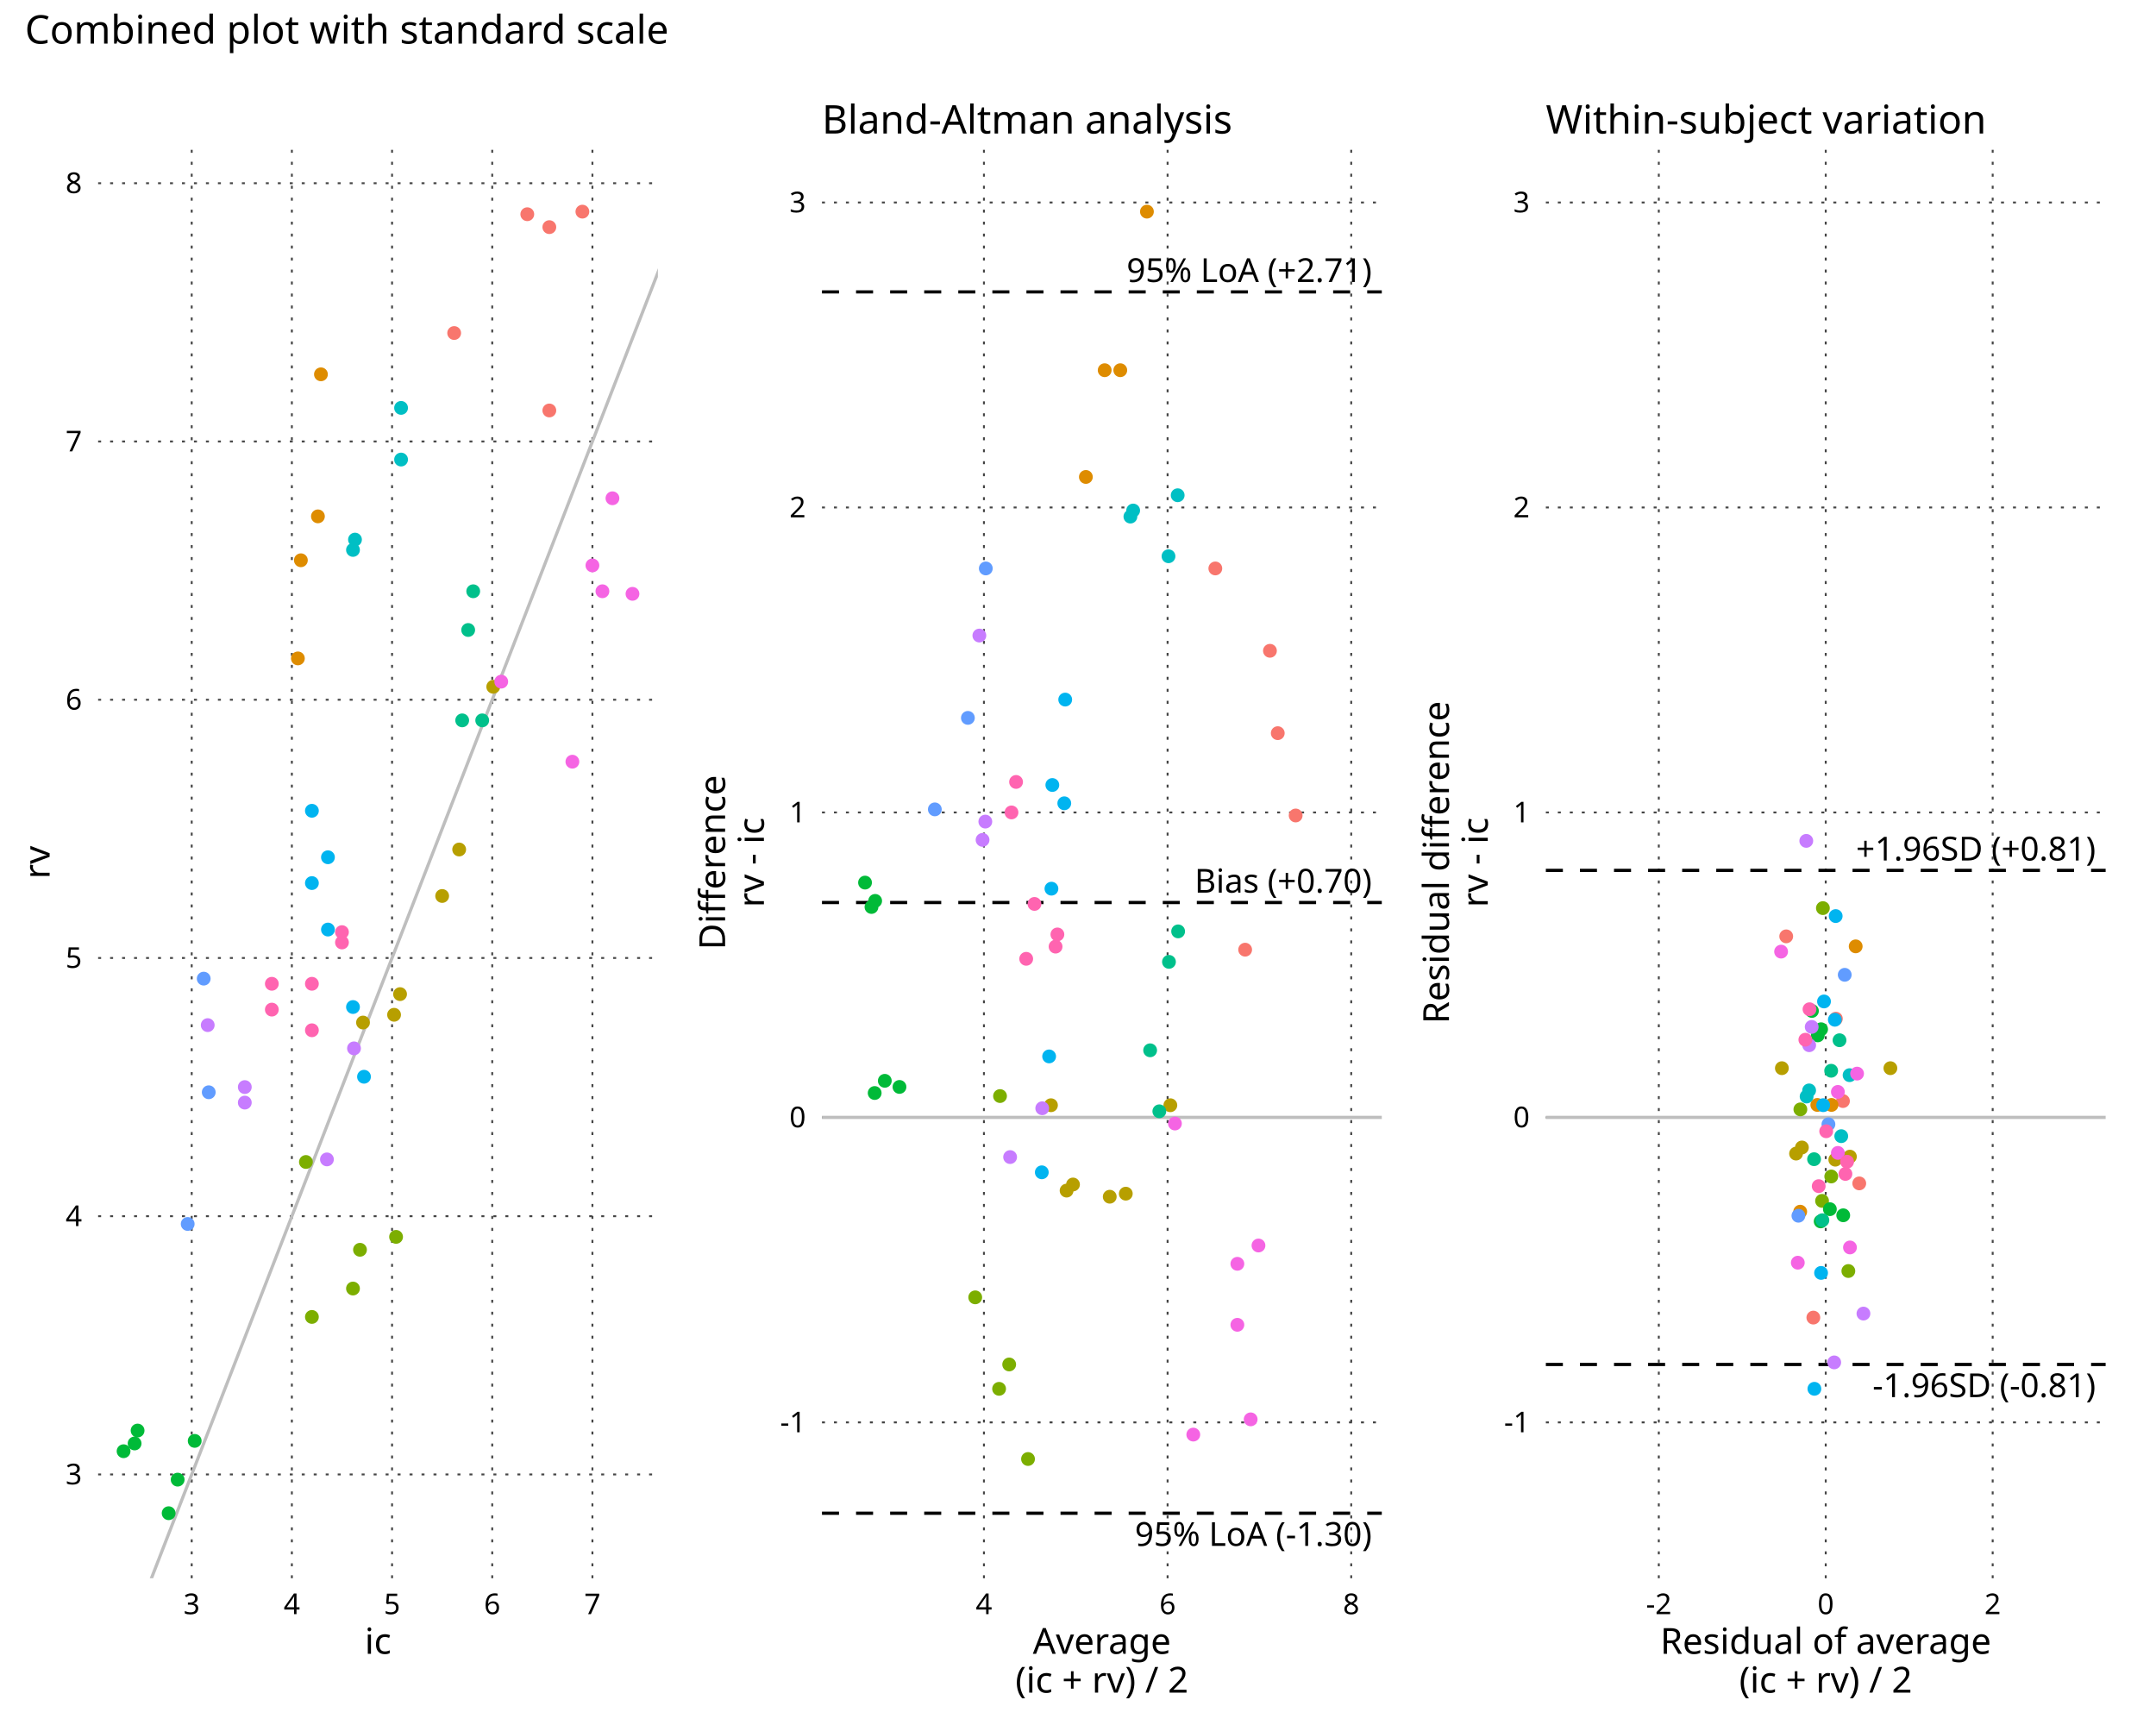
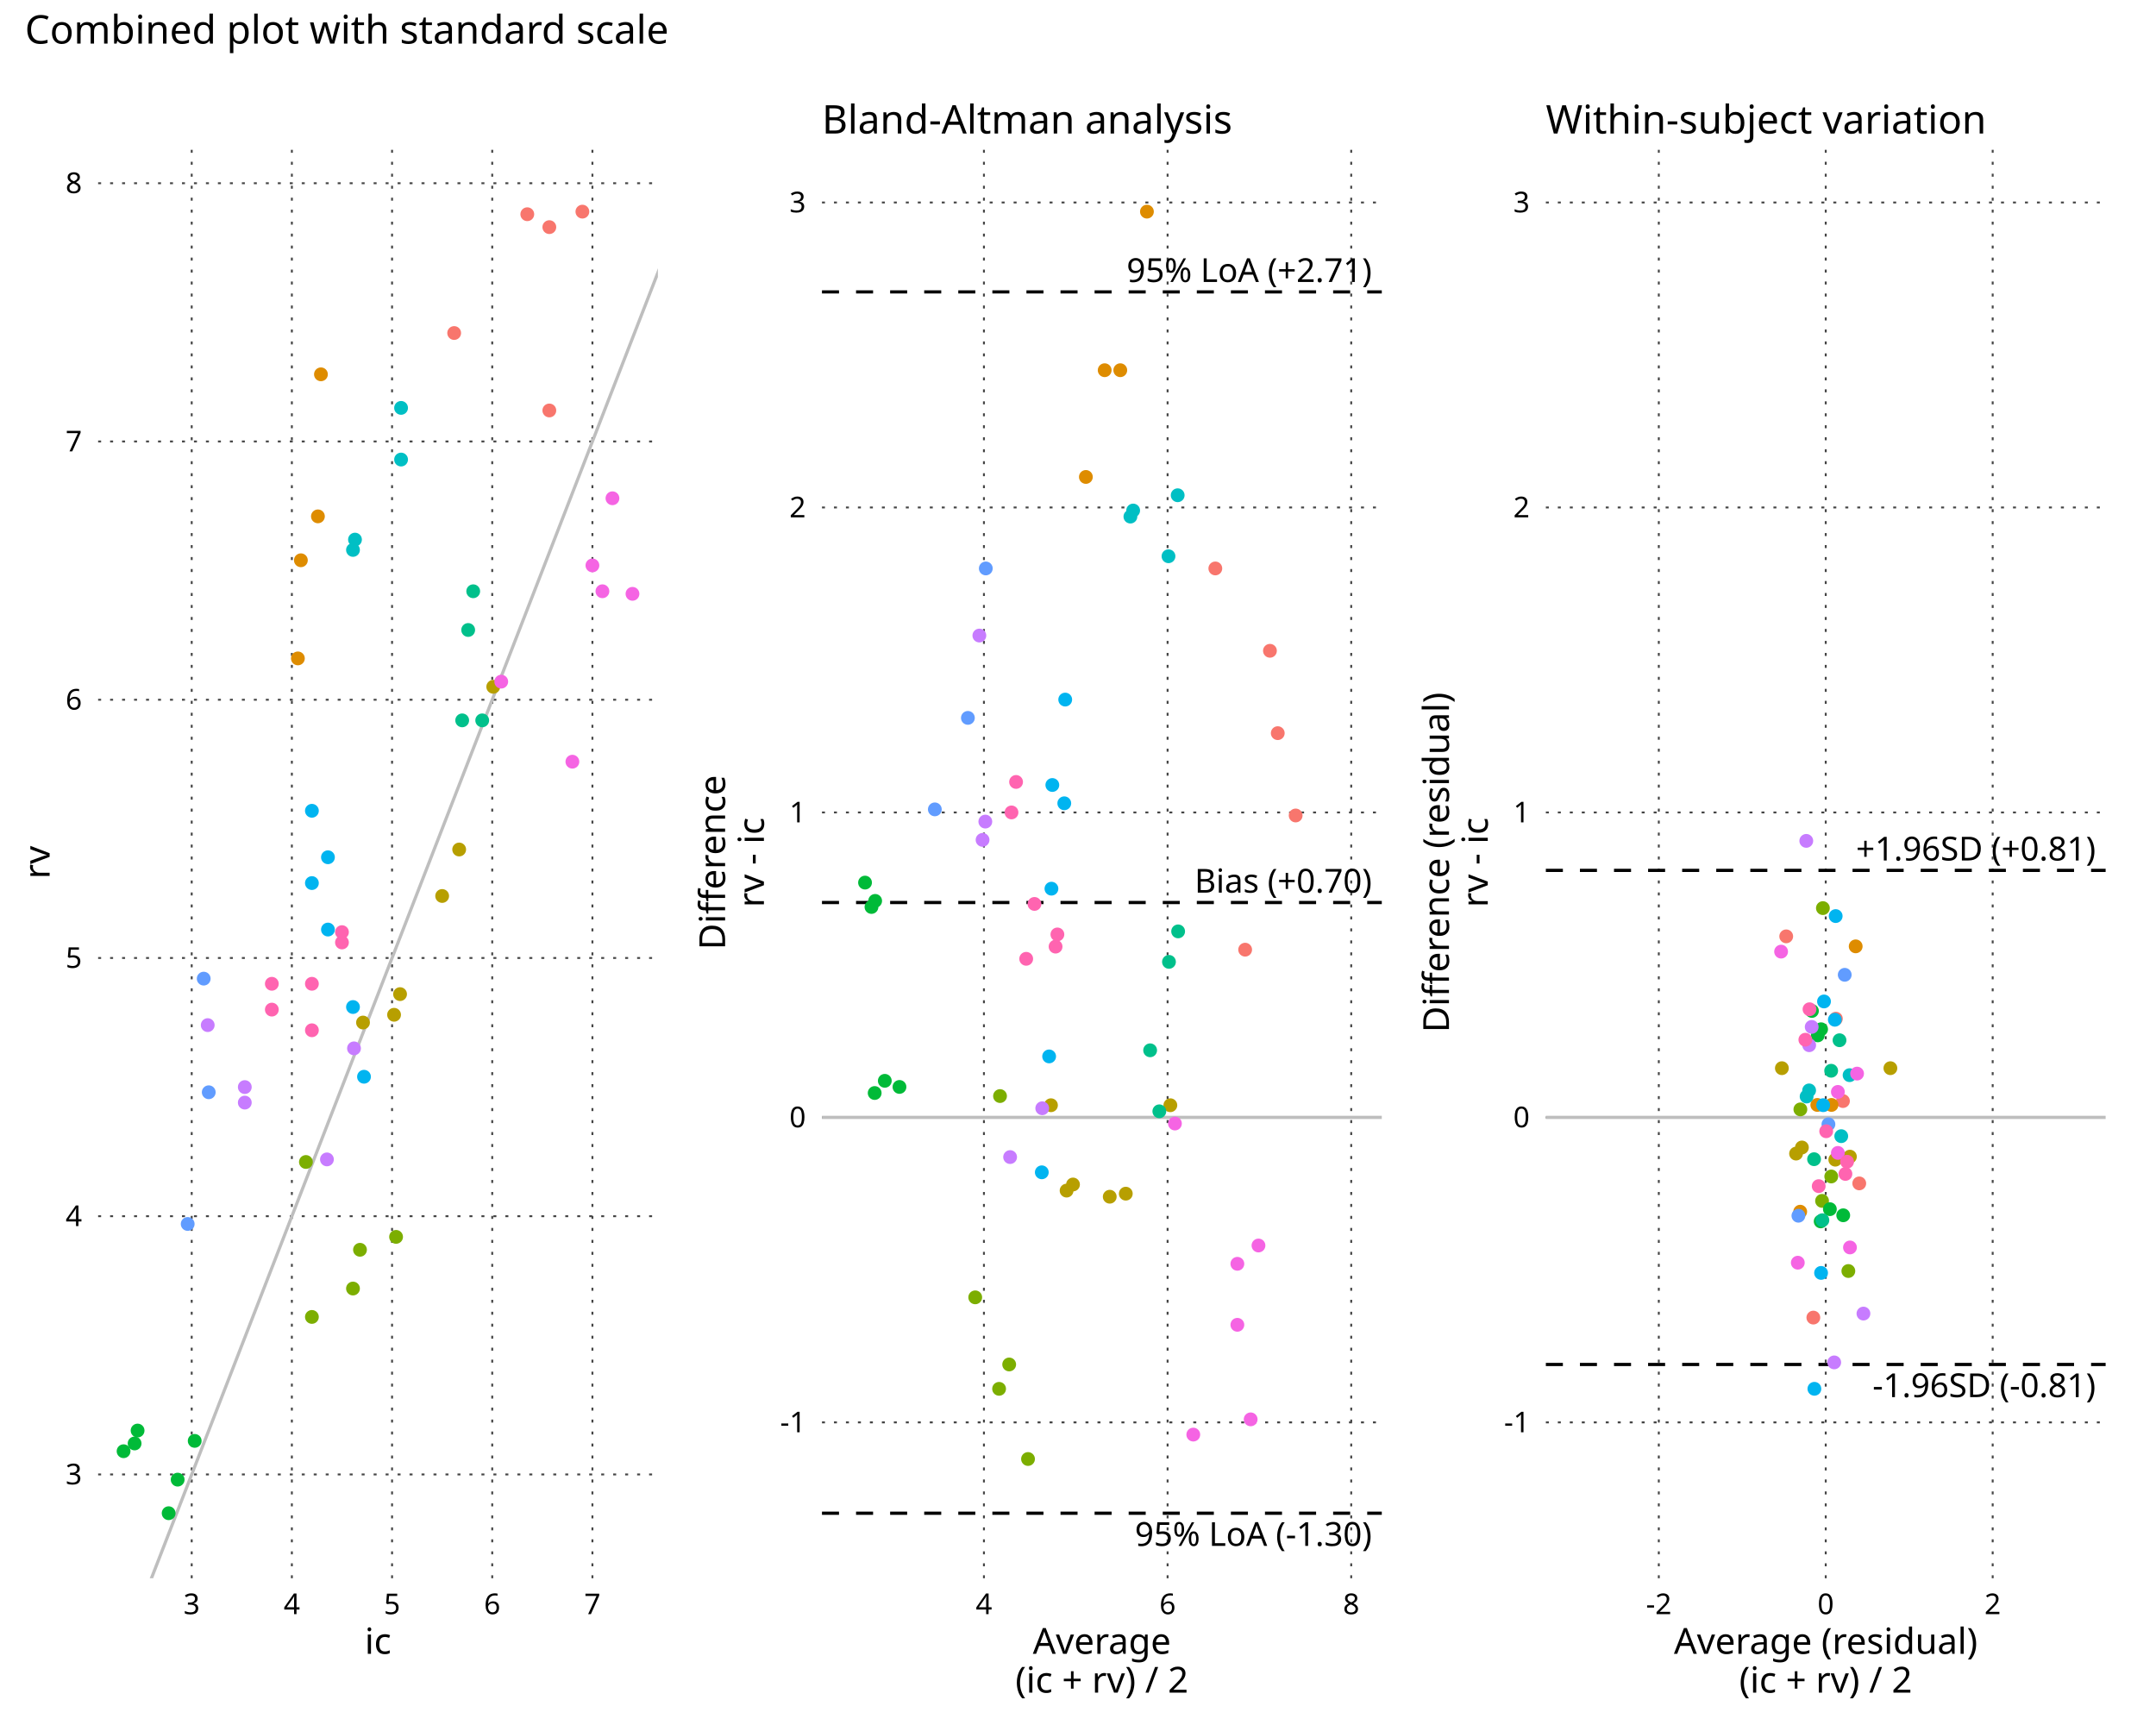
<svg xmlns="http://www.w3.org/2000/svg" class="svglite" data-engine-version="2.0" width="720.00pt" height="576.00pt" viewBox="0 0 720.00 576.00">
  <defs>
    <style type="text/css">
    .svglite line, .svglite polyline, .svglite polygon, .svglite path, .svglite rect, .svglite circle {
      fill: none;
      stroke: #000000;
      stroke-linecap: round;
      stroke-linejoin: round;
      stroke-miterlimit: 10.00;
    }
  </style>
  </defs>
  <rect width="100%" height="100%" style="stroke: none; fill: #FFFFFF;" />
  <defs>
    <clipPath id="cpMC4wMHw3MjAuMDB8MC4wMHw1NzYuMDA=">
      <rect x="0.00" y="0.00" width="720.00" height="576.00" />
    </clipPath>
  </defs>
  <g clip-path="url(#cpMC4wMHw3MjAuMDB8MC4wMHw1NzYuMDA=)">
    <rect x="0.00" y="0.00" width="720.00" height="576.00" style="stroke-width: 1.07; stroke: #FFFFFF; fill: #FFFFFF;" />
  </g>
  <defs>
    <clipPath id="cpMzIuNzd8NzAzLjE4fDQ4Ljk0fDUyNy4wMQ==">
      <rect x="32.77" y="48.94" width="670.41" height="478.07" />
    </clipPath>
  </defs>
  <g clip-path="url(#cpMzIuNzd8NzAzLjE4fDQ4Ljk0fDUyNy4wMQ==)">
</g>
  <g clip-path="url(#cpMC4wMHw3MjAuMDB8MC4wMHw1NzYuMDA=)">
</g>
  <defs>
    <clipPath id="cpNS40OHwyMzEuMDZ8MjIuNzh8NTcwLjUy">
      <rect x="5.48" y="22.78" width="225.58" height="547.74" />
    </clipPath>
  </defs>
  <g clip-path="url(#cpNS40OHwyMzEuMDZ8MjIuNzh8NTcwLjUy)">
</g>
  <g clip-path="url(#cpMC4wMHw3MjAuMDB8MC4wMHw1NzYuMDA=)">
</g>
  <defs>
    <clipPath id="cpMjMxLjA2fDQ3Mi43OXwyMi43OHw1NzAuNTI=">
      <rect x="231.06" y="22.78" width="241.73" height="547.74" />
    </clipPath>
  </defs>
  <g clip-path="url(#cpMjMxLjA2fDQ3Mi43OXwyMi43OHw1NzAuNTI=)">
</g>
  <g clip-path="url(#cpMC4wMHw3MjAuMDB8MC4wMHw1NzYuMDA=)">
</g>
  <defs>
    <clipPath id="cpNDcyLjc5fDcxNC41MnwyMi43OHw1NzAuNTI=">
      <rect x="472.79" y="22.78" width="241.73" height="547.74" />
    </clipPath>
  </defs>
  <g clip-path="url(#cpNDcyLjc5fDcxNC41MnwyMi43OHw1NzAuNTI=)">
</g>
  <g clip-path="url(#cpMC4wMHw3MjAuMDB8MC4wMHw1NzYuMDA=)">
</g>
  <defs>
    <clipPath id="cpMzIuNzd8MjE5LjcyfDQ4Ljk0fDUyNy4wMQ==">
      <rect x="32.77" y="48.94" width="186.94" height="478.07" />
    </clipPath>
  </defs>
  <g clip-path="url(#cpMzIuNzd8MjE5LjcyfDQ4Ljk0fDUyNy4wMQ==)">
    <polyline points="32.77,492.34 219.72,492.34 " style="stroke-width: 0.64; stroke: #454545; stroke-dasharray: 1.00,3.00; stroke-linecap: butt;" />
    <polyline points="32.77,406.11 219.72,406.11 " style="stroke-width: 0.64; stroke: #454545; stroke-dasharray: 1.00,3.00; stroke-linecap: butt;" />
    <polyline points="32.77,319.88 219.72,319.88 " style="stroke-width: 0.64; stroke: #454545; stroke-dasharray: 1.00,3.00; stroke-linecap: butt;" />
    <polyline points="32.77,233.65 219.72,233.65 " style="stroke-width: 0.64; stroke: #454545; stroke-dasharray: 1.00,3.00; stroke-linecap: butt;" />
    <polyline points="32.77,147.41 219.72,147.41 " style="stroke-width: 0.64; stroke: #454545; stroke-dasharray: 1.00,3.00; stroke-linecap: butt;" />
    <polyline points="32.77,61.18 219.72,61.18 " style="stroke-width: 0.64; stroke: #454545; stroke-dasharray: 1.00,3.00; stroke-linecap: butt;" />
    <polyline points="64.02,527.01 64.02,48.94 " style="stroke-width: 0.64; stroke: #454545; stroke-dasharray: 1.00,3.00; stroke-linecap: butt;" />
    <polyline points="97.47,527.01 97.47,48.94 " style="stroke-width: 0.64; stroke: #454545; stroke-dasharray: 1.00,3.00; stroke-linecap: butt;" />
    <polyline points="130.93,527.01 130.93,48.94 " style="stroke-width: 0.64; stroke: #454545; stroke-dasharray: 1.00,3.00; stroke-linecap: butt;" />
    <polyline points="164.38,527.01 164.38,48.94 " style="stroke-width: 0.64; stroke: #454545; stroke-dasharray: 1.00,3.00; stroke-linecap: butt;" />
    <polyline points="197.84,527.01 197.84,48.94 " style="stroke-width: 0.64; stroke: #454545; stroke-dasharray: 1.00,3.00; stroke-linecap: butt;" />
    <line x1="-154.17" y1="1054.75" x2="406.66" y2="-390.85" style="stroke-width: 1.07; stroke: #BEBEBE; stroke-linecap: butt;" />
    <circle cx="183.45" cy="75.84" r="1.95" style="stroke-width: 0.71; stroke: #F8766D; fill: #F8766D;" />
    <circle cx="151.67" cy="111.20" r="1.95" style="stroke-width: 0.71; stroke: #F8766D; fill: #F8766D;" />
    <circle cx="194.49" cy="70.67" r="1.95" style="stroke-width: 0.71; stroke: #F8766D; fill: #F8766D;" />
    <circle cx="183.45" cy="137.06" r="1.95" style="stroke-width: 0.71; stroke: #F8766D; fill: #F8766D;" />
    <circle cx="176.09" cy="71.53" r="1.95" style="stroke-width: 0.71; stroke: #F8766D; fill: #F8766D;" />
    <circle cx="99.48" cy="219.85" r="1.95" style="stroke-width: 0.71; stroke: #DE8C00; fill: #DE8C00;" />
    <circle cx="107.18" cy="124.99" r="1.95" style="stroke-width: 0.71; stroke: #DE8C00; fill: #DE8C00;" />
    <circle cx="106.17" cy="172.42" r="1.95" style="stroke-width: 0.71; stroke: #DE8C00; fill: #DE8C00;" />
    <circle cx="100.48" cy="187.08" r="1.95" style="stroke-width: 0.71; stroke: #DE8C00; fill: #DE8C00;" />
    <circle cx="121.23" cy="341.44" r="1.95" style="stroke-width: 0.71; stroke: #B79F00; fill: #B79F00;" />
    <circle cx="147.66" cy="299.18" r="1.95" style="stroke-width: 0.71; stroke: #B79F00; fill: #B79F00;" />
    <circle cx="133.60" cy="331.95" r="1.95" style="stroke-width: 0.71; stroke: #B79F00; fill: #B79F00;" />
    <circle cx="131.60" cy="338.85" r="1.95" style="stroke-width: 0.71; stroke: #B79F00; fill: #B79F00;" />
    <circle cx="164.72" cy="229.33" r="1.95" style="stroke-width: 0.71; stroke: #B79F00; fill: #B79F00;" />
    <circle cx="153.34" cy="283.66" r="1.95" style="stroke-width: 0.71; stroke: #B79F00; fill: #B79F00;" />
    <circle cx="102.16" cy="388.00" r="1.95" style="stroke-width: 0.71; stroke: #7CAE00; fill: #7CAE00;" />
    <circle cx="104.16" cy="439.74" r="1.95" style="stroke-width: 0.71; stroke: #7CAE00; fill: #7CAE00;" />
    <circle cx="117.88" cy="430.26" r="1.95" style="stroke-width: 0.71; stroke: #7CAE00; fill: #7CAE00;" />
    <circle cx="120.22" cy="417.32" r="1.95" style="stroke-width: 0.71; stroke: #7CAE00; fill: #7CAE00;" />
    <circle cx="132.27" cy="413.01" r="1.95" style="stroke-width: 0.71; stroke: #7CAE00; fill: #7CAE00;" />
    <circle cx="65.02" cy="481.13" r="1.95" style="stroke-width: 0.71; stroke: #00BA38; fill: #00BA38;" />
    <circle cx="59.33" cy="494.07" r="1.95" style="stroke-width: 0.71; stroke: #00BA38; fill: #00BA38;" />
    <circle cx="56.32" cy="505.28" r="1.95" style="stroke-width: 0.71; stroke: #00BA38; fill: #00BA38;" />
    <circle cx="45.95" cy="477.68" r="1.95" style="stroke-width: 0.71; stroke: #00BA38; fill: #00BA38;" />
    <circle cx="41.27" cy="484.58" r="1.95" style="stroke-width: 0.71; stroke: #00BA38; fill: #00BA38;" />
    <circle cx="44.95" cy="481.99" r="1.95" style="stroke-width: 0.71; stroke: #00BA38; fill: #00BA38;" />
    <circle cx="161.04" cy="240.54" r="1.95" style="stroke-width: 0.71; stroke: #00C08B; fill: #00C08B;" />
    <circle cx="158.03" cy="197.43" r="1.95" style="stroke-width: 0.71; stroke: #00C08B; fill: #00C08B;" />
    <circle cx="154.35" cy="240.54" r="1.95" style="stroke-width: 0.71; stroke: #00C08B; fill: #00C08B;" />
    <circle cx="156.35" cy="210.36" r="1.95" style="stroke-width: 0.71; stroke: #00C08B; fill: #00C08B;" />
    <circle cx="133.94" cy="136.20" r="1.95" style="stroke-width: 0.71; stroke: #00BFC4; fill: #00BFC4;" />
    <circle cx="118.55" cy="180.18" r="1.95" style="stroke-width: 0.71; stroke: #00BFC4; fill: #00BFC4;" />
    <circle cx="117.88" cy="183.63" r="1.95" style="stroke-width: 0.71; stroke: #00BFC4; fill: #00BFC4;" />
    <circle cx="133.94" cy="153.45" r="1.95" style="stroke-width: 0.71; stroke: #00BFC4; fill: #00BFC4;" />
    <circle cx="121.56" cy="359.54" r="1.95" style="stroke-width: 0.71; stroke: #00B4F0; fill: #00B4F0;" />
    <circle cx="117.88" cy="336.26" r="1.95" style="stroke-width: 0.71; stroke: #00B4F0; fill: #00B4F0;" />
    <circle cx="109.52" cy="310.39" r="1.95" style="stroke-width: 0.71; stroke: #00B4F0; fill: #00B4F0;" />
    <circle cx="104.16" cy="294.87" r="1.95" style="stroke-width: 0.71; stroke: #00B4F0; fill: #00B4F0;" />
    <circle cx="109.52" cy="286.25" r="1.95" style="stroke-width: 0.71; stroke: #00B4F0; fill: #00B4F0;" />
    <circle cx="104.16" cy="270.73" r="1.95" style="stroke-width: 0.71; stroke: #00B4F0; fill: #00B4F0;" />
    <circle cx="69.71" cy="364.72" r="1.95" style="stroke-width: 0.71; stroke: #619CFF; fill: #619CFF;" />
    <circle cx="68.03" cy="326.78" r="1.95" style="stroke-width: 0.71; stroke: #619CFF; fill: #619CFF;" />
    <circle cx="62.68" cy="408.70" r="1.95" style="stroke-width: 0.71; stroke: #619CFF; fill: #619CFF;" />
    <circle cx="109.18" cy="387.14" r="1.95" style="stroke-width: 0.71; stroke: #C77CFF; fill: #C77CFF;" />
    <circle cx="118.22" cy="350.06" r="1.95" style="stroke-width: 0.71; stroke: #C77CFF; fill: #C77CFF;" />
    <circle cx="69.37" cy="342.30" r="1.95" style="stroke-width: 0.71; stroke: #C77CFF; fill: #C77CFF;" />
    <circle cx="81.75" cy="368.17" r="1.95" style="stroke-width: 0.71; stroke: #C77CFF; fill: #C77CFF;" />
    <circle cx="81.75" cy="362.99" r="1.95" style="stroke-width: 0.71; stroke: #C77CFF; fill: #C77CFF;" />
    <circle cx="204.53" cy="166.38" r="1.95" style="stroke-width: 0.71; stroke: #F564E3; fill: #F564E3;" />
    <circle cx="167.39" cy="227.61" r="1.95" style="stroke-width: 0.71; stroke: #F564E3; fill: #F564E3;" />
    <circle cx="197.84" cy="188.80" r="1.95" style="stroke-width: 0.71; stroke: #F564E3; fill: #F564E3;" />
    <circle cx="201.18" cy="197.43" r="1.95" style="stroke-width: 0.71; stroke: #F564E3; fill: #F564E3;" />
    <circle cx="211.22" cy="198.29" r="1.95" style="stroke-width: 0.71; stroke: #F564E3; fill: #F564E3;" />
    <circle cx="191.15" cy="254.34" r="1.95" style="stroke-width: 0.71; stroke: #F564E3; fill: #F564E3;" />
    <circle cx="114.20" cy="314.70" r="1.95" style="stroke-width: 0.71; stroke: #FF64B0; fill: #FF64B0;" />
    <circle cx="104.16" cy="344.02" r="1.95" style="stroke-width: 0.71; stroke: #FF64B0; fill: #FF64B0;" />
    <circle cx="90.78" cy="328.50" r="1.95" style="stroke-width: 0.71; stroke: #FF64B0; fill: #FF64B0;" />
    <circle cx="90.78" cy="337.12" r="1.95" style="stroke-width: 0.71; stroke: #FF64B0; fill: #FF64B0;" />
    <circle cx="104.16" cy="328.50" r="1.95" style="stroke-width: 0.71; stroke: #FF64B0; fill: #FF64B0;" />
    <circle cx="114.20" cy="311.25" r="1.95" style="stroke-width: 0.71; stroke: #FF64B0; fill: #FF64B0;" />
  </g>
  <g clip-path="url(#cpMC4wMHw3MjAuMDB8MC4wMHw1NzYuMDA=)">
    <text x="27.39" y="495.65" text-anchor="end" style="font-size: 9.60px; font-family: sans;" textLength="5.34px" lengthAdjust="spacingAndGlyphs">3</text>
    <text x="27.39" y="409.41" text-anchor="end" style="font-size: 9.60px; font-family: sans;" textLength="5.34px" lengthAdjust="spacingAndGlyphs">4</text>
    <text x="27.39" y="323.18" text-anchor="end" style="font-size: 9.60px; font-family: sans;" textLength="5.34px" lengthAdjust="spacingAndGlyphs">5</text>
    <text x="27.39" y="236.95" text-anchor="end" style="font-size: 9.60px; font-family: sans;" textLength="5.34px" lengthAdjust="spacingAndGlyphs">6</text>
    <text x="27.39" y="150.72" text-anchor="end" style="font-size: 9.60px; font-family: sans;" textLength="5.34px" lengthAdjust="spacingAndGlyphs">7</text>
    <text x="27.39" y="64.48" text-anchor="end" style="font-size: 9.60px; font-family: sans;" textLength="5.34px" lengthAdjust="spacingAndGlyphs">8</text>
    <text x="64.02" y="538.99" text-anchor="middle" style="font-size: 9.60px; font-family: sans;" textLength="5.34px" lengthAdjust="spacingAndGlyphs">3</text>
    <text x="97.47" y="538.99" text-anchor="middle" style="font-size: 9.60px; font-family: sans;" textLength="5.34px" lengthAdjust="spacingAndGlyphs">4</text>
    <text x="130.93" y="538.99" text-anchor="middle" style="font-size: 9.60px; font-family: sans;" textLength="5.34px" lengthAdjust="spacingAndGlyphs">5</text>
    <text x="164.38" y="538.99" text-anchor="middle" style="font-size: 9.60px; font-family: sans;" textLength="5.34px" lengthAdjust="spacingAndGlyphs">6</text>
    <text x="197.84" y="538.99" text-anchor="middle" style="font-size: 9.60px; font-family: sans;" textLength="5.34px" lengthAdjust="spacingAndGlyphs">7</text>
    <text x="126.24" y="552.23" text-anchor="middle" style="font-size: 12.00px; font-family: sans;" textLength="8.67px" lengthAdjust="spacingAndGlyphs">ic</text>
    <text transform="translate(16.57,287.97) rotate(-90)" text-anchor="middle" style="font-size: 12.00px; font-family: sans;" textLength="10.00px" lengthAdjust="spacingAndGlyphs">rv</text>
    <polyline points="274.50,474.95 461.45,474.95 " style="stroke-width: 0.64; stroke: #454545; stroke-dasharray: 1.00,3.00; stroke-linecap: butt;" />
    <polyline points="274.50,373.12 461.45,373.12 " style="stroke-width: 0.64; stroke: #454545; stroke-dasharray: 1.00,3.00; stroke-linecap: butt;" />
    <polyline points="274.50,271.28 461.45,271.28 " style="stroke-width: 0.64; stroke: #454545; stroke-dasharray: 1.00,3.00; stroke-linecap: butt;" />
    <polyline points="274.50,169.45 461.45,169.45 " style="stroke-width: 0.64; stroke: #454545; stroke-dasharray: 1.00,3.00; stroke-linecap: butt;" />
    <polyline points="274.50,67.61 461.45,67.61 " style="stroke-width: 0.64; stroke: #454545; stroke-dasharray: 1.00,3.00; stroke-linecap: butt;" />
    <polyline points="328.59,527.01 328.59,48.94 " style="stroke-width: 0.64; stroke: #454545; stroke-dasharray: 1.00,3.00; stroke-linecap: butt;" />
    <polyline points="389.92,527.01 389.92,48.94 " style="stroke-width: 0.64; stroke: #454545; stroke-dasharray: 1.00,3.00; stroke-linecap: butt;" />
    <polyline points="451.24,527.01 451.24,48.94 " style="stroke-width: 0.64; stroke: #454545; stroke-dasharray: 1.00,3.00; stroke-linecap: butt;" />
    <line x1="274.50" y1="373.12" x2="461.45" y2="373.12" style="stroke-width: 1.07; stroke: #BEBEBE; stroke-linecap: butt;" />
    <line x1="274.50" y1="301.37" x2="461.45" y2="301.37" style="stroke-width: 1.07; stroke-dasharray: 5.69,5.69; stroke-linecap: butt;" />
    <line x1="274.50" y1="505.28" x2="461.45" y2="505.28" style="stroke-width: 1.07; stroke-dasharray: 5.69,5.69; stroke-linecap: butt;" />
    <line x1="274.50" y1="97.47" x2="461.45" y2="97.47" style="stroke-width: 1.07; stroke-dasharray: 5.69,5.69; stroke-linecap: butt;" />
    <circle cx="426.71" cy="244.81" r="1.95" style="stroke-width: 0.71; stroke: #F8766D; fill: #F8766D;" />
    <circle cx="405.86" cy="189.81" r="1.95" style="stroke-width: 0.71; stroke: #F8766D; fill: #F8766D;" />
    <circle cx="432.69" cy="272.30" r="1.95" style="stroke-width: 0.71; stroke: #F8766D; fill: #F8766D;" />
    <circle cx="415.82" cy="317.11" r="1.95" style="stroke-width: 0.71; stroke: #F8766D; fill: #F8766D;" />
    <circle cx="424.10" cy="217.31" r="1.95" style="stroke-width: 0.71; stroke: #F8766D; fill: #F8766D;" />
    <circle cx="362.63" cy="159.26" r="1.95" style="stroke-width: 0.71; stroke: #DE8C00; fill: #DE8C00;" />
    <circle cx="383.02" cy="70.67" r="1.95" style="stroke-width: 0.71; stroke: #DE8C00; fill: #DE8C00;" />
    <circle cx="374.12" cy="123.62" r="1.95" style="stroke-width: 0.71; stroke: #DE8C00; fill: #DE8C00;" />
    <circle cx="368.91" cy="123.62" r="1.95" style="stroke-width: 0.71; stroke: #DE8C00; fill: #DE8C00;" />
    <circle cx="350.97" cy="369.05" r="1.95" style="stroke-width: 0.71; stroke: #B79F00; fill: #B79F00;" />
    <circle cx="370.60" cy="399.60" r="1.95" style="stroke-width: 0.71; stroke: #B79F00; fill: #B79F00;" />
    <circle cx="358.33" cy="395.52" r="1.95" style="stroke-width: 0.71; stroke: #B79F00; fill: #B79F00;" />
    <circle cx="356.19" cy="397.56" r="1.95" style="stroke-width: 0.71; stroke: #B79F00; fill: #B79F00;" />
    <circle cx="390.84" cy="369.05" r="1.95" style="stroke-width: 0.71; stroke: #B79F00; fill: #B79F00;" />
    <circle cx="375.96" cy="398.58" r="1.95" style="stroke-width: 0.71; stroke: #B79F00; fill: #B79F00;" />
    <circle cx="333.96" cy="365.99" r="1.95" style="stroke-width: 0.71; stroke: #7CAE00; fill: #7CAE00;" />
    <circle cx="325.68" cy="433.20" r="1.95" style="stroke-width: 0.71; stroke: #7CAE00; fill: #7CAE00;" />
    <circle cx="333.65" cy="463.75" r="1.95" style="stroke-width: 0.71; stroke: #7CAE00; fill: #7CAE00;" />
    <circle cx="337.02" cy="455.61" r="1.95" style="stroke-width: 0.71; stroke: #7CAE00; fill: #7CAE00;" />
    <circle cx="343.31" cy="487.18" r="1.95" style="stroke-width: 0.71; stroke: #7CAE00; fill: #7CAE00;" />
    <circle cx="300.38" cy="362.94" r="1.95" style="stroke-width: 0.71; stroke: #00BA38; fill: #00BA38;" />
    <circle cx="295.48" cy="360.90" r="1.95" style="stroke-width: 0.71; stroke: #00BA38; fill: #00BA38;" />
    <circle cx="292.10" cy="364.97" r="1.95" style="stroke-width: 0.71; stroke: #00BA38; fill: #00BA38;" />
    <circle cx="292.26" cy="300.82" r="1.95" style="stroke-width: 0.71; stroke: #00BA38; fill: #00BA38;" />
    <circle cx="288.88" cy="294.71" r="1.95" style="stroke-width: 0.71; stroke: #00BA38; fill: #00BA38;" />
    <circle cx="291.03" cy="302.85" r="1.95" style="stroke-width: 0.71; stroke: #00BA38; fill: #00BA38;" />
    <circle cx="387.16" cy="371.08" r="1.95" style="stroke-width: 0.71; stroke: #00C08B; fill: #00C08B;" />
    <circle cx="393.44" cy="311.00" r="1.95" style="stroke-width: 0.71; stroke: #00C08B; fill: #00C08B;" />
    <circle cx="384.09" cy="350.71" r="1.95" style="stroke-width: 0.71; stroke: #00C08B; fill: #00C08B;" />
    <circle cx="390.38" cy="321.18" r="1.95" style="stroke-width: 0.71; stroke: #00C08B; fill: #00C08B;" />
    <circle cx="393.29" cy="165.37" r="1.95" style="stroke-width: 0.71; stroke: #00BFC4; fill: #00BFC4;" />
    <circle cx="378.42" cy="170.47" r="1.95" style="stroke-width: 0.71; stroke: #00BFC4; fill: #00BFC4;" />
    <circle cx="377.50" cy="172.50" r="1.95" style="stroke-width: 0.71; stroke: #00BFC4; fill: #00BFC4;" />
    <circle cx="390.22" cy="185.74" r="1.95" style="stroke-width: 0.71; stroke: #00BFC4; fill: #00BFC4;" />
    <circle cx="347.91" cy="391.45" r="1.95" style="stroke-width: 0.71; stroke: #00B4F0; fill: #00B4F0;" />
    <circle cx="350.36" cy="352.75" r="1.95" style="stroke-width: 0.71; stroke: #00B4F0; fill: #00B4F0;" />
    <circle cx="351.13" cy="296.74" r="1.95" style="stroke-width: 0.71; stroke: #00B4F0; fill: #00B4F0;" />
    <circle cx="351.43" cy="262.12" r="1.95" style="stroke-width: 0.71; stroke: #00B4F0; fill: #00B4F0;" />
    <circle cx="355.42" cy="268.23" r="1.95" style="stroke-width: 0.71; stroke: #00B4F0; fill: #00B4F0;" />
    <circle cx="355.73" cy="233.60" r="1.95" style="stroke-width: 0.71; stroke: #00B4F0; fill: #00B4F0;" />
    <circle cx="323.23" cy="239.71" r="1.95" style="stroke-width: 0.71; stroke: #619CFF; fill: #619CFF;" />
    <circle cx="329.21" cy="189.81" r="1.95" style="stroke-width: 0.71; stroke: #619CFF; fill: #619CFF;" />
    <circle cx="312.19" cy="270.26" r="1.95" style="stroke-width: 0.71; stroke: #619CFF; fill: #619CFF;" />
    <circle cx="337.33" cy="386.36" r="1.95" style="stroke-width: 0.71; stroke: #C77CFF; fill: #C77CFF;" />
    <circle cx="348.06" cy="370.06" r="1.95" style="stroke-width: 0.71; stroke: #C77CFF; fill: #C77CFF;" />
    <circle cx="327.06" cy="212.22" r="1.95" style="stroke-width: 0.71; stroke: #C77CFF; fill: #C77CFF;" />
    <circle cx="328.13" cy="280.45" r="1.95" style="stroke-width: 0.71; stroke: #C77CFF; fill: #C77CFF;" />
    <circle cx="329.05" cy="274.34" r="1.95" style="stroke-width: 0.71; stroke: #C77CFF; fill: #C77CFF;" />
    <circle cx="420.27" cy="415.89" r="1.95" style="stroke-width: 0.71; stroke: #F564E3; fill: #F564E3;" />
    <circle cx="392.37" cy="375.16" r="1.95" style="stroke-width: 0.71; stroke: #F564E3; fill: #F564E3;" />
    <circle cx="413.22" cy="422.00" r="1.95" style="stroke-width: 0.71; stroke: #F564E3; fill: #F564E3;" />
    <circle cx="413.22" cy="442.37" r="1.95" style="stroke-width: 0.71; stroke: #F564E3; fill: #F564E3;" />
    <circle cx="417.66" cy="473.94" r="1.95" style="stroke-width: 0.71; stroke: #F564E3; fill: #F564E3;" />
    <circle cx="398.50" cy="479.03" r="1.95" style="stroke-width: 0.71; stroke: #F564E3; fill: #F564E3;" />
    <circle cx="352.51" cy="316.09" r="1.95" style="stroke-width: 0.71; stroke: #FF64B0; fill: #FF64B0;" />
    <circle cx="342.70" cy="320.16" r="1.95" style="stroke-width: 0.71; stroke: #FF64B0; fill: #FF64B0;" />
    <circle cx="339.32" cy="261.10" r="1.95" style="stroke-width: 0.71; stroke: #FF64B0; fill: #FF64B0;" />
    <circle cx="337.79" cy="271.28" r="1.95" style="stroke-width: 0.71; stroke: #FF64B0; fill: #FF64B0;" />
    <circle cx="345.46" cy="301.83" r="1.95" style="stroke-width: 0.71; stroke: #FF64B0; fill: #FF64B0;" />
    <circle cx="353.12" cy="312.02" r="1.95" style="stroke-width: 0.71; stroke: #FF64B0; fill: #FF64B0;" />
    <polygon points="396.97,301.37 459.46,301.37 459.38,301.37 459.70,301.36 460.02,301.29 460.31,301.18 460.59,301.02 460.84,300.82 461.05,300.58 461.22,300.31 461.35,300.02 461.42,299.70 461.45,299.39 461.45,299.39 461.45,289.14 461.45,289.14 461.42,288.82 461.35,288.51 461.22,288.22 461.05,287.95 460.84,287.71 460.59,287.50 460.31,287.34 460.02,287.23 459.70,287.17 459.46,287.15 396.97,287.15 397.21,287.17 396.89,287.15 396.58,287.19 396.27,287.28 395.98,287.42 395.72,287.60 395.49,287.82 395.29,288.08 395.15,288.36 395.04,288.66 394.99,288.98 394.99,289.14 394.99,299.39 394.99,299.23 394.99,299.55 395.04,299.86 395.15,300.17 395.29,300.45 395.49,300.70 395.72,300.93 395.98,301.11 396.27,301.24 396.58,301.33 396.89,301.37 " style="stroke-width: nan; stroke: none; fill: none;" />
    <text x="458.14" y="298.06" text-anchor="end" style="font-size: 11.04px; font-family: sans;" textLength="59.84px" lengthAdjust="spacingAndGlyphs">Bias (+0.70)</text>
    <polygon points="376.42,519.50 459.46,519.50 459.38,519.50 459.70,519.48 460.02,519.42 460.31,519.31 460.59,519.15 460.84,518.94 461.05,518.71 461.22,518.44 461.35,518.14 461.42,517.83 461.45,517.51 461.45,517.51 461.45,507.26 461.45,507.26 461.42,506.95 461.35,506.64 461.22,506.34 461.05,506.07 460.84,505.83 460.59,505.63 460.31,505.47 460.02,505.36 459.70,505.29 459.46,505.28 376.42,505.28 376.66,505.29 376.34,505.28 376.02,505.32 375.71,505.41 375.43,505.54 375.16,505.73 374.93,505.95 374.74,506.20 374.59,506.49 374.49,506.79 374.44,507.10 374.43,507.26 374.43,517.51 374.44,517.35 374.44,517.67 374.49,517.99 374.59,518.29 374.74,518.57 374.93,518.83 375.16,519.05 375.43,519.23 375.71,519.37 376.02,519.46 376.34,519.50 " style="stroke-width: nan; stroke: none; fill: none;" />
    <text x="458.14" y="516.19" text-anchor="end" style="font-size: 11.04px; font-family: sans;" textLength="80.39px" lengthAdjust="spacingAndGlyphs">95% LoA (-1.30)</text>
    <polygon points="373.64,97.47 459.46,97.47 459.38,97.47 459.70,97.45 460.02,97.39 460.31,97.28 460.59,97.12 460.84,96.92 461.05,96.68 461.22,96.41 461.35,96.11 461.42,95.80 461.45,95.48 461.45,95.48 461.45,85.23 461.45,85.23 461.42,84.92 461.35,84.61 461.22,84.31 461.05,84.04 460.84,83.80 460.59,83.60 460.31,83.44 460.02,83.33 459.70,83.26 459.46,83.25 373.64,83.25 373.88,83.26 373.56,83.25 373.25,83.29 372.94,83.38 372.65,83.51 372.39,83.70 372.16,83.92 371.96,84.17 371.82,84.46 371.71,84.76 371.66,85.08 371.66,85.23 371.66,95.48 371.66,95.32 371.66,95.64 371.71,95.96 371.82,96.26 371.96,96.54 372.16,96.80 372.39,97.02 372.65,97.20 372.94,97.34 373.25,97.43 373.56,97.47 " style="stroke-width: nan; stroke: none; fill: none;" />
    <text x="458.14" y="94.16" text-anchor="end" style="font-size: 11.04px; font-family: sans;" textLength="83.17px" lengthAdjust="spacingAndGlyphs">95% LoA (+2.71)</text>
    <text x="269.12" y="478.26" text-anchor="end" style="font-size: 9.60px; font-family: sans;" textLength="8.54px" lengthAdjust="spacingAndGlyphs">-1</text>
    <text x="269.12" y="376.42" text-anchor="end" style="font-size: 9.60px; font-family: sans;" textLength="5.34px" lengthAdjust="spacingAndGlyphs">0</text>
    <text x="269.12" y="274.59" text-anchor="end" style="font-size: 9.60px; font-family: sans;" textLength="5.34px" lengthAdjust="spacingAndGlyphs">1</text>
    <text x="269.12" y="172.75" text-anchor="end" style="font-size: 9.60px; font-family: sans;" textLength="5.34px" lengthAdjust="spacingAndGlyphs">2</text>
    <text x="269.12" y="70.91" text-anchor="end" style="font-size: 9.60px; font-family: sans;" textLength="5.34px" lengthAdjust="spacingAndGlyphs">3</text>
    <text x="328.59" y="538.99" text-anchor="middle" style="font-size: 9.60px; font-family: sans;" textLength="5.34px" lengthAdjust="spacingAndGlyphs">4</text>
    <text x="389.92" y="538.99" text-anchor="middle" style="font-size: 9.60px; font-family: sans;" textLength="5.34px" lengthAdjust="spacingAndGlyphs">6</text>
    <text x="451.24" y="538.99" text-anchor="middle" style="font-size: 9.60px; font-family: sans;" textLength="5.34px" lengthAdjust="spacingAndGlyphs">8</text>
    <text x="367.98" y="552.23" text-anchor="middle" style="font-size: 12.00px; font-family: sans;" textLength="44.70px" lengthAdjust="spacingAndGlyphs">Average</text>
    <text x="367.98" y="565.19" text-anchor="middle" style="font-size: 12.00px; font-family: sans;" textLength="57.02px" lengthAdjust="spacingAndGlyphs">(ic + rv) / 2</text>
    <text transform="translate(242.15,287.97) rotate(-90)" text-anchor="middle" style="font-size: 12.00px; font-family: sans;" textLength="54.70px" lengthAdjust="spacingAndGlyphs">Difference</text>
    <text transform="translate(255.11,287.97) rotate(-90)" text-anchor="middle" style="font-size: 12.00px; font-family: sans;" textLength="29.33px" lengthAdjust="spacingAndGlyphs">rv - ic</text>
    <text x="274.50" y="44.58" style="font-size: 13.20px; font-family: sans;" textLength="130.62px" lengthAdjust="spacingAndGlyphs">Bland-Altman analysis</text>
    <polyline points="516.24,474.95 703.18,474.95 " style="stroke-width: 0.64; stroke: #454545; stroke-dasharray: 1.00,3.00; stroke-linecap: butt;" />
    <polyline points="516.24,373.12 703.18,373.12 " style="stroke-width: 0.64; stroke: #454545; stroke-dasharray: 1.00,3.00; stroke-linecap: butt;" />
    <polyline points="516.24,271.28 703.18,271.28 " style="stroke-width: 0.64; stroke: #454545; stroke-dasharray: 1.00,3.00; stroke-linecap: butt;" />
    <polyline points="516.24,169.45 703.18,169.45 " style="stroke-width: 0.64; stroke: #454545; stroke-dasharray: 1.00,3.00; stroke-linecap: butt;" />
    <polyline points="516.24,67.61 703.18,67.61 " style="stroke-width: 0.64; stroke: #454545; stroke-dasharray: 1.00,3.00; stroke-linecap: butt;" />
    <polyline points="553.96,527.01 553.96,48.94 " style="stroke-width: 0.64; stroke: #454545; stroke-dasharray: 1.00,3.00; stroke-linecap: butt;" />
    <polyline points="609.71,527.01 609.71,48.94 " style="stroke-width: 0.64; stroke: #454545; stroke-dasharray: 1.00,3.00; stroke-linecap: butt;" />
    <polyline points="665.46,527.01 665.46,48.94 " style="stroke-width: 0.64; stroke: #454545; stroke-dasharray: 1.00,3.00; stroke-linecap: butt;" />
    <line x1="516.24" y1="373.12" x2="703.18" y2="373.12" style="stroke-width: 1.07; stroke: #BEBEBE; stroke-linecap: butt;" />
    <line x1="516.24" y1="455.61" x2="703.18" y2="455.61" style="stroke-width: 1.07; stroke-dasharray: 5.69,5.69; stroke-linecap: butt;" />
    <line x1="516.24" y1="290.63" x2="703.18" y2="290.63" style="stroke-width: 1.07; stroke-dasharray: 5.69,5.69; stroke-linecap: butt;" />
    <circle cx="615.46" cy="367.66" r="1.95" style="stroke-width: 0.71; stroke: #F8766D; fill: #F8766D;" />
    <circle cx="596.51" cy="312.66" r="1.95" style="stroke-width: 0.71; stroke: #F8766D; fill: #F8766D;" />
    <circle cx="620.90" cy="395.15" r="1.95" style="stroke-width: 0.71; stroke: #F8766D; fill: #F8766D;" />
    <circle cx="605.57" cy="439.96" r="1.95" style="stroke-width: 0.71; stroke: #F8766D; fill: #F8766D;" />
    <circle cx="613.09" cy="340.16" r="1.95" style="stroke-width: 0.71; stroke: #F8766D; fill: #F8766D;" />
    <circle cx="601.18" cy="404.60" r="1.95" style="stroke-width: 0.71; stroke: #DE8C00; fill: #DE8C00;" />
    <circle cx="619.71" cy="316.00" r="1.95" style="stroke-width: 0.71; stroke: #DE8C00; fill: #DE8C00;" />
    <circle cx="611.63" cy="368.95" r="1.95" style="stroke-width: 0.71; stroke: #DE8C00; fill: #DE8C00;" />
    <circle cx="606.89" cy="368.95" r="1.95" style="stroke-width: 0.71; stroke: #DE8C00; fill: #DE8C00;" />
    <circle cx="595.06" cy="356.68" r="1.95" style="stroke-width: 0.71; stroke: #B79F00; fill: #B79F00;" />
    <circle cx="612.90" cy="387.23" r="1.95" style="stroke-width: 0.71; stroke: #B79F00; fill: #B79F00;" />
    <circle cx="601.75" cy="383.16" r="1.95" style="stroke-width: 0.71; stroke: #B79F00; fill: #B79F00;" />
    <circle cx="599.80" cy="385.20" r="1.95" style="stroke-width: 0.71; stroke: #B79F00; fill: #B79F00;" />
    <circle cx="631.30" cy="356.68" r="1.95" style="stroke-width: 0.71; stroke: #B79F00; fill: #B79F00;" />
    <circle cx="617.78" cy="386.22" r="1.95" style="stroke-width: 0.71; stroke: #B79F00; fill: #B79F00;" />
    <circle cx="608.76" cy="303.23" r="1.95" style="stroke-width: 0.71; stroke: #7CAE00; fill: #7CAE00;" />
    <circle cx="601.24" cy="370.44" r="1.95" style="stroke-width: 0.71; stroke: #7CAE00; fill: #7CAE00;" />
    <circle cx="608.48" cy="400.99" r="1.95" style="stroke-width: 0.71; stroke: #7CAE00; fill: #7CAE00;" />
    <circle cx="611.55" cy="392.84" r="1.95" style="stroke-width: 0.71; stroke: #7CAE00; fill: #7CAE00;" />
    <circle cx="617.26" cy="424.41" r="1.95" style="stroke-width: 0.71; stroke: #7CAE00; fill: #7CAE00;" />
    <circle cx="615.55" cy="405.80" r="1.95" style="stroke-width: 0.71; stroke: #00BA38; fill: #00BA38;" />
    <circle cx="611.09" cy="403.76" r="1.95" style="stroke-width: 0.71; stroke: #00BA38; fill: #00BA38;" />
    <circle cx="608.02" cy="407.84" r="1.95" style="stroke-width: 0.71; stroke: #00BA38; fill: #00BA38;" />
    <circle cx="608.16" cy="343.68" r="1.95" style="stroke-width: 0.71; stroke: #00BA38; fill: #00BA38;" />
    <circle cx="605.10" cy="337.57" r="1.95" style="stroke-width: 0.71; stroke: #00BA38; fill: #00BA38;" />
    <circle cx="607.05" cy="345.72" r="1.95" style="stroke-width: 0.71; stroke: #00BA38; fill: #00BA38;" />
    <circle cx="608.59" cy="407.44" r="1.95" style="stroke-width: 0.71; stroke: #00C08B; fill: #00C08B;" />
    <circle cx="614.31" cy="347.35" r="1.95" style="stroke-width: 0.71; stroke: #00C08B; fill: #00C08B;" />
    <circle cx="605.81" cy="387.07" r="1.95" style="stroke-width: 0.71; stroke: #00C08B; fill: #00C08B;" />
    <circle cx="611.52" cy="357.54" r="1.95" style="stroke-width: 0.71; stroke: #00C08B; fill: #00C08B;" />
    <circle cx="617.67" cy="359.01" r="1.95" style="stroke-width: 0.71; stroke: #00BFC4; fill: #00BFC4;" />
    <circle cx="604.16" cy="364.10" r="1.95" style="stroke-width: 0.71; stroke: #00BFC4; fill: #00BFC4;" />
    <circle cx="603.32" cy="366.14" r="1.95" style="stroke-width: 0.71; stroke: #00BFC4; fill: #00BFC4;" />
    <circle cx="614.89" cy="379.38" r="1.95" style="stroke-width: 0.71; stroke: #00BFC4; fill: #00BFC4;" />
    <circle cx="605.92" cy="463.74" r="1.95" style="stroke-width: 0.71; stroke: #00B4F0; fill: #00B4F0;" />
    <circle cx="608.15" cy="425.04" r="1.95" style="stroke-width: 0.71; stroke: #00B4F0; fill: #00B4F0;" />
    <circle cx="608.85" cy="369.03" r="1.95" style="stroke-width: 0.71; stroke: #00B4F0; fill: #00B4F0;" />
    <circle cx="609.13" cy="334.40" r="1.95" style="stroke-width: 0.71; stroke: #00B4F0; fill: #00B4F0;" />
    <circle cx="612.75" cy="340.51" r="1.95" style="stroke-width: 0.71; stroke: #00B4F0; fill: #00B4F0;" />
    <circle cx="613.03" cy="305.89" r="1.95" style="stroke-width: 0.71; stroke: #00B4F0; fill: #00B4F0;" />
    <circle cx="610.61" cy="375.40" r="1.95" style="stroke-width: 0.71; stroke: #619CFF; fill: #619CFF;" />
    <circle cx="616.05" cy="325.50" r="1.95" style="stroke-width: 0.71; stroke: #619CFF; fill: #619CFF;" />
    <circle cx="600.58" cy="405.95" r="1.95" style="stroke-width: 0.71; stroke: #619CFF; fill: #619CFF;" />
    <circle cx="612.54" cy="454.92" r="1.95" style="stroke-width: 0.71; stroke: #C77CFF; fill: #C77CFF;" />
    <circle cx="622.30" cy="438.62" r="1.95" style="stroke-width: 0.71; stroke: #C77CFF; fill: #C77CFF;" />
    <circle cx="603.21" cy="280.78" r="1.95" style="stroke-width: 0.71; stroke: #C77CFF; fill: #C77CFF;" />
    <circle cx="604.18" cy="349.01" r="1.95" style="stroke-width: 0.71; stroke: #C77CFF; fill: #C77CFF;" />
    <circle cx="605.02" cy="342.90" r="1.95" style="stroke-width: 0.71; stroke: #C77CFF; fill: #C77CFF;" />
    <circle cx="620.17" cy="358.49" r="1.95" style="stroke-width: 0.71; stroke: #F564E3; fill: #F564E3;" />
    <circle cx="594.80" cy="317.76" r="1.95" style="stroke-width: 0.71; stroke: #F564E3; fill: #F564E3;" />
    <circle cx="613.76" cy="364.60" r="1.95" style="stroke-width: 0.71; stroke: #F564E3; fill: #F564E3;" />
    <circle cx="613.76" cy="384.97" r="1.95" style="stroke-width: 0.71; stroke: #F564E3; fill: #F564E3;" />
    <circle cx="617.80" cy="416.54" r="1.95" style="stroke-width: 0.71; stroke: #F564E3; fill: #F564E3;" />
    <circle cx="600.38" cy="421.63" r="1.95" style="stroke-width: 0.71; stroke: #F564E3; fill: #F564E3;" />
    <circle cx="616.28" cy="391.99" r="1.95" style="stroke-width: 0.71; stroke: #FF64B0; fill: #FF64B0;" />
    <circle cx="607.36" cy="396.07" r="1.95" style="stroke-width: 0.71; stroke: #FF64B0; fill: #FF64B0;" />
    <circle cx="604.29" cy="337.00" r="1.95" style="stroke-width: 0.71; stroke: #FF64B0; fill: #FF64B0;" />
    <circle cx="602.90" cy="347.18" r="1.95" style="stroke-width: 0.71; stroke: #FF64B0; fill: #FF64B0;" />
    <circle cx="609.86" cy="377.74" r="1.95" style="stroke-width: 0.71; stroke: #FF64B0; fill: #FF64B0;" />
    <circle cx="616.83" cy="387.92" r="1.95" style="stroke-width: 0.71; stroke: #FF64B0; fill: #FF64B0;" />
    <polygon points="622.46,469.83 701.19,469.83 701.11,469.83 701.43,469.82 701.75,469.75 702.05,469.64 702.32,469.48 702.57,469.28 702.78,469.04 702.95,468.77 703.08,468.47 703.16,468.16 703.18,467.84 703.18,467.84 703.18,457.60 703.18,457.60 703.16,457.28 703.08,456.97 702.95,456.67 702.78,456.40 702.57,456.16 702.32,455.96 702.05,455.80 701.75,455.69 701.43,455.62 701.19,455.61 622.46,455.61 622.70,455.62 622.38,455.61 622.06,455.65 621.75,455.74 621.46,455.88 621.20,456.06 620.97,456.28 620.78,456.53 620.63,456.82 620.53,457.12 620.48,457.44 620.47,457.60 620.47,467.84 620.48,467.68 620.48,468.00 620.53,468.32 620.63,468.62 620.78,468.91 620.97,469.16 621.20,469.38 621.46,469.56 621.75,469.70 622.06,469.79 622.38,469.83 " style="stroke-width: nan; stroke: none; fill: none;" />
    <text x="699.87" y="466.52" text-anchor="end" style="font-size: 11.04px; font-family: sans;" textLength="76.09px" lengthAdjust="spacingAndGlyphs">-1.96SD (-0.81)</text>
    <polygon points="616.91,290.63 701.19,290.63 701.11,290.63 701.43,290.61 701.75,290.55 702.05,290.44 702.32,290.28 702.57,290.07 702.78,289.83 702.95,289.56 703.08,289.27 703.16,288.96 703.18,288.64 703.18,288.64 703.18,278.39 703.18,278.39 703.16,278.08 703.08,277.76 702.95,277.47 702.78,277.20 702.57,276.96 702.32,276.76 702.05,276.60 701.75,276.49 701.43,276.42 701.19,276.41 616.91,276.41 617.15,276.42 616.83,276.41 616.51,276.45 616.20,276.54 615.91,276.67 615.65,276.85 615.42,277.08 615.23,277.33 615.08,277.62 614.98,277.92 614.93,278.23 614.92,278.39 614.92,288.64 614.93,288.48 614.93,288.80 614.98,289.12 615.08,289.42 615.23,289.70 615.42,289.96 615.65,290.18 615.91,290.36 616.20,290.50 616.51,290.59 616.83,290.63 " style="stroke-width: nan; stroke: none; fill: none;" />
    <text x="699.87" y="287.32" text-anchor="end" style="font-size: 11.04px; font-family: sans;" textLength="81.64px" lengthAdjust="spacingAndGlyphs">+1.96SD (+0.81)</text>
    <text x="510.86" y="478.26" text-anchor="end" style="font-size: 9.60px; font-family: sans;" textLength="8.54px" lengthAdjust="spacingAndGlyphs">-1</text>
    <text x="510.86" y="376.42" text-anchor="end" style="font-size: 9.60px; font-family: sans;" textLength="5.34px" lengthAdjust="spacingAndGlyphs">0</text>
    <text x="510.86" y="274.59" text-anchor="end" style="font-size: 9.60px; font-family: sans;" textLength="5.34px" lengthAdjust="spacingAndGlyphs">1</text>
    <text x="510.86" y="172.75" text-anchor="end" style="font-size: 9.60px; font-family: sans;" textLength="5.34px" lengthAdjust="spacingAndGlyphs">2</text>
    <text x="510.86" y="70.91" text-anchor="end" style="font-size: 9.60px; font-family: sans;" textLength="5.34px" lengthAdjust="spacingAndGlyphs">3</text>
    <text x="553.96" y="538.99" text-anchor="middle" style="font-size: 9.60px; font-family: sans;" textLength="8.54px" lengthAdjust="spacingAndGlyphs">-2</text>
    <text x="609.71" y="538.99" text-anchor="middle" style="font-size: 9.60px; font-family: sans;" textLength="5.34px" lengthAdjust="spacingAndGlyphs">0</text>
    <text x="665.46" y="538.99" text-anchor="middle" style="font-size: 9.60px; font-family: sans;" textLength="5.34px" lengthAdjust="spacingAndGlyphs">2</text>
-     <text x="609.71" y="552.23" text-anchor="middle" style="font-size: 12.00px; font-family: sans;" textLength="106.75px" lengthAdjust="spacingAndGlyphs">Residual of average</text>
+     <text x="609.71" y="552.23" text-anchor="middle" style="font-size: 12.00px; font-family: sans;" textLength="98.06px" lengthAdjust="spacingAndGlyphs">Average (residual)</text>
    <text x="609.71" y="565.19" text-anchor="middle" style="font-size: 12.00px; font-family: sans;" textLength="57.02px" lengthAdjust="spacingAndGlyphs">(ic + rv) / 2</text>
-     <text transform="translate(483.88,287.97) rotate(-90)" text-anchor="middle" style="font-size: 12.00px; font-family: sans;" textLength="102.74px" lengthAdjust="spacingAndGlyphs">Residual difference</text>
+     <text transform="translate(483.88,287.97) rotate(-90)" text-anchor="middle" style="font-size: 12.00px; font-family: sans;" textLength="108.05px" lengthAdjust="spacingAndGlyphs">Difference (residual)</text>
    <text transform="translate(496.84,287.97) rotate(-90)" text-anchor="middle" style="font-size: 12.00px; font-family: sans;" textLength="29.33px" lengthAdjust="spacingAndGlyphs">rv - ic</text>
    <text x="516.24" y="44.58" style="font-size: 13.20px; font-family: sans;" textLength="136.46px" lengthAdjust="spacingAndGlyphs">Within-subject variation</text>
    <text x="8.31" y="14.56" style="font-size: 13.20px; font-family: sans;" textLength="201.80px" lengthAdjust="spacingAndGlyphs">Combined plot with standard scale</text>
  </g>
</svg>
